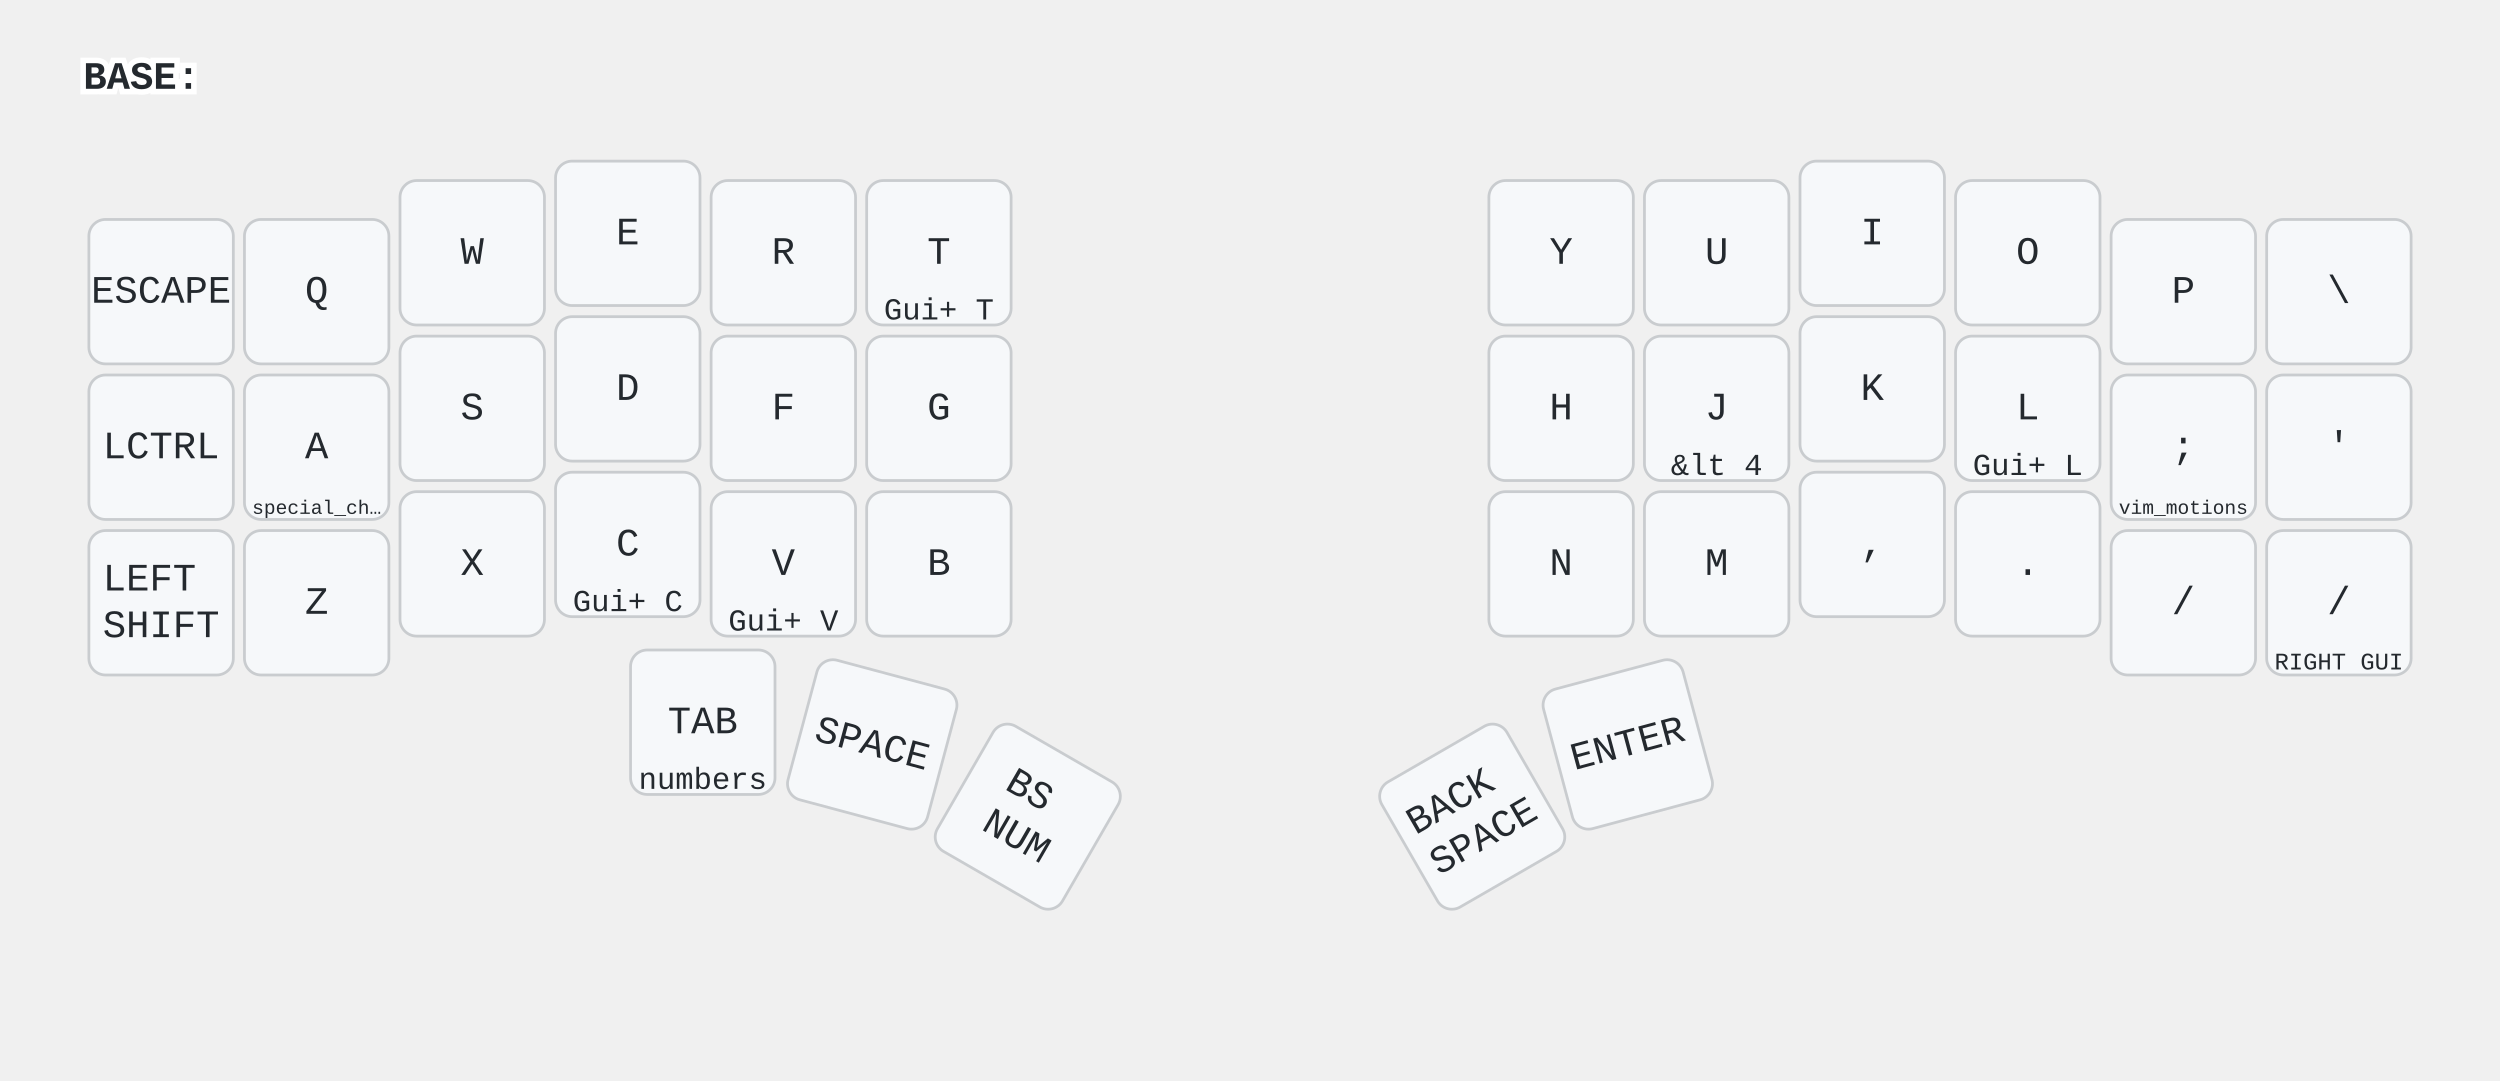
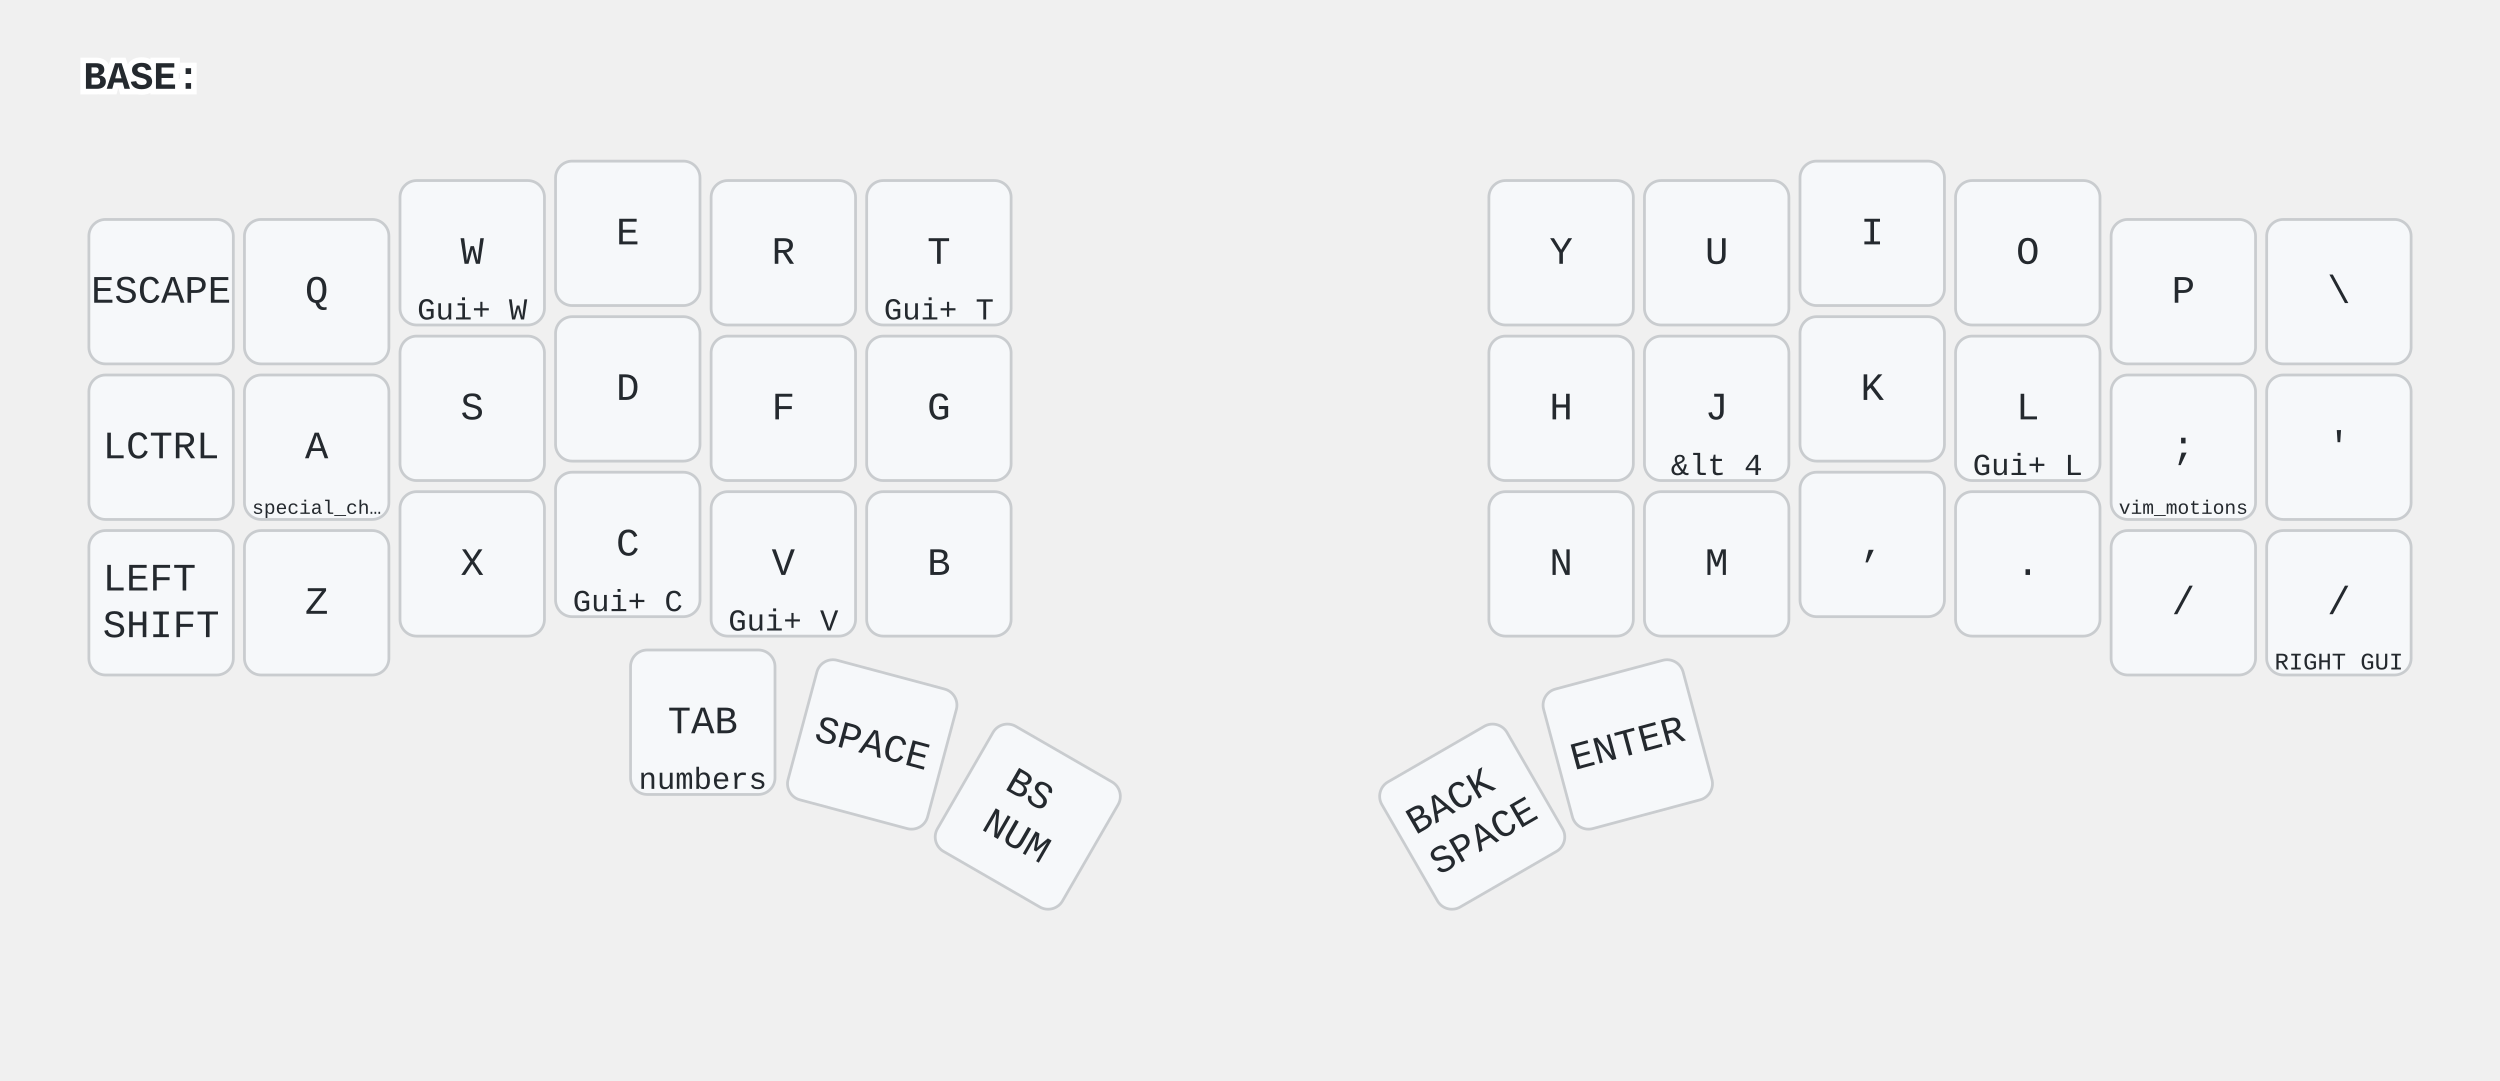
<svg xmlns="http://www.w3.org/2000/svg" width="900" height="389" viewBox="0 0 900 389" class="keymap">
  <style>/* inherit to force styles through use tags */
svg path {
    fill: inherit;
}

/* font and background color specifications */
svg.keymap {
    font-family: SFMono-Regular,Consolas,Liberation Mono,Menlo,monospace;
    font-size: 14px;
    font-kerning: normal;
    text-rendering: optimizeLegibility;
    fill: #24292e;
}

/* default key styling */
rect.key {
    fill: #f6f8fa;
}

rect.key, rect.combo {
    stroke: #c9cccf;
    stroke-width: 1;
}

/* default key side styling, only used is draw_key_sides is set */
rect.side {
    filter: brightness(90%);
}

/* color accent for combo boxes */
rect.combo, rect.combo-separate {
    fill: #cdf;
}

/* color accent for held keys */
rect.held, rect.combo.held {
    fill: #fdd;
}

/* color accent for ghost (optional) keys */
rect.ghost, rect.combo.ghost {
    stroke-dasharray: 4, 4;
    stroke-width: 2;
}

text {
    text-anchor: middle;
    dominant-baseline: middle;
}

/* styling for layer labels */
text.label {
    font-weight: bold;
    text-anchor: start;
    stroke: white;
    stroke-width: 4;
    paint-order: stroke;
}

/* styling for optional footer */
text.footer {
    text-anchor: end;
    dominant-baseline: auto;
    stroke: white;
    stroke-width: 4;
    paint-order: stroke;
}

/* styling for combo tap, and key non-tap label text */
text.combo, text.hold, text.shifted, text.left, text.right {
    font-size: 11px;
}

text.hold {
    text-anchor: middle;
    dominant-baseline: auto;
}

text.shifted {
    text-anchor: middle;
    dominant-baseline: hanging;
}

text.left {
    text-anchor: start;
}

text.right {
    text-anchor: end;
}

text.layer-activator {
    text-decoration: underline;
}

/* styling for hold/shifted label text in combo box */
text.combo.hold, text.combo.shifted, text.combo.left, text.combo.right {
    font-size: 8px;
}

/* lighter symbol for transparent keys */
text.trans {
    fill: #7b7e81;
}

/* styling for combo dendrons */
path.combo {
    stroke-width: 1;
    stroke: gray;
    fill: none;
}

/* Start Tabler Icons Cleanup */
/* cannot use height/width with glyphs */
.icon-tabler &gt; path {
    fill: inherit;
    stroke: inherit;
    stroke-width: 2;
}
/* hide tabler's default box */
.icon-tabler &gt; path[stroke="none"][fill="none"] {
    visibility: hidden;
}
/* End Tabler Icons Cleanup */

@media (prefers-color-scheme: dark) {
svg.keymap { fill: #d1d6db; }
rect.key { fill: #3f4750; }
rect.key, rect.combo { stroke: #60666c; }
rect.combo, rect.combo-separate { fill: #1f3d7a; }
rect.held, rect.combo.held { fill: #854747; }
text.label, text.footer { stroke: black; }
text.trans { fill: #7e8184; }
path.combo { stroke: #7f7f7f; }

}</style>
  <g transform="translate(30, 0)" class="layer-BASE">
    <text x="0" y="28" class="label" id="BASE">BASE:</text>
    <g transform="translate(0, 56)">
      <g transform="translate(28, 49)" class="key keypos-0">
        <rect rx="6" ry="6" x="-26" y="-26" width="52" height="52" class="key" />
        <text x="0" y="0" class="key tap">ESCAPE</text>
      </g>
      <g transform="translate(84, 49)" class="key keypos-1">
        <rect rx="6" ry="6" x="-26" y="-26" width="52" height="52" class="key" />
        <text x="0" y="0" class="key tap">Q</text>
      </g>
      <g transform="translate(140, 35)" class="key keypos-2">
        <rect rx="6" ry="6" x="-26" y="-26" width="52" height="52" class="key" />
        <text x="0" y="0" class="key tap">W</text>
+         <text x="0" y="24" class="key hold">Gui+ W</text>
      </g>
      <g transform="translate(196, 28)" class="key keypos-3">
        <rect rx="6" ry="6" x="-26" y="-26" width="52" height="52" class="key" />
        <text x="0" y="0" class="key tap">E</text>
      </g>
      <g transform="translate(252, 35)" class="key keypos-4">
        <rect rx="6" ry="6" x="-26" y="-26" width="52" height="52" class="key" />
        <text x="0" y="0" class="key tap">R</text>
      </g>
      <g transform="translate(308, 35)" class="key keypos-5">
        <rect rx="6" ry="6" x="-26" y="-26" width="52" height="52" class="key" />
        <text x="0" y="0" class="key tap">T</text>
        <text x="0" y="24" class="key hold">Gui+ T</text>
      </g>
      <g transform="translate(532, 35)" class="key keypos-6">
        <rect rx="6" ry="6" x="-26" y="-26" width="52" height="52" class="key" />
        <text x="0" y="0" class="key tap">Y</text>
      </g>
      <g transform="translate(588, 35)" class="key keypos-7">
        <rect rx="6" ry="6" x="-26" y="-26" width="52" height="52" class="key" />
        <text x="0" y="0" class="key tap">U</text>
      </g>
      <g transform="translate(644, 28)" class="key keypos-8">
        <rect rx="6" ry="6" x="-26" y="-26" width="52" height="52" class="key" />
        <text x="0" y="0" class="key tap">I</text>
      </g>
      <g transform="translate(700, 35)" class="key keypos-9">
        <rect rx="6" ry="6" x="-26" y="-26" width="52" height="52" class="key" />
        <text x="0" y="0" class="key tap">O</text>
      </g>
      <g transform="translate(756, 49)" class="key keypos-10">
        <rect rx="6" ry="6" x="-26" y="-26" width="52" height="52" class="key" />
        <text x="0" y="0" class="key tap">P</text>
      </g>
      <g transform="translate(812, 49)" class="key keypos-11">
        <rect rx="6" ry="6" x="-26" y="-26" width="52" height="52" class="key" />
        <text x="0" y="0" class="key tap">\</text>
      </g>
      <g transform="translate(28, 105)" class="key keypos-12">
        <rect rx="6" ry="6" x="-26" y="-26" width="52" height="52" class="key" />
        <text x="0" y="0" class="key tap">LCTRL</text>
      </g>
      <g transform="translate(84, 105)" class="key keypos-13">
        <rect rx="6" ry="6" x="-26" y="-26" width="52" height="52" class="key" />
        <text x="0" y="0" class="key tap">A</text>
        <text x="0" y="24" class="key hold">
          <tspan style="font-size: 64%">special_ch…</tspan>
        </text>
      </g>
      <g transform="translate(140, 91)" class="key keypos-14">
        <rect rx="6" ry="6" x="-26" y="-26" width="52" height="52" class="key" />
        <text x="0" y="0" class="key tap">S</text>
      </g>
      <g transform="translate(196, 84)" class="key keypos-15">
        <rect rx="6" ry="6" x="-26" y="-26" width="52" height="52" class="key" />
        <text x="0" y="0" class="key tap">D</text>
      </g>
      <g transform="translate(252, 91)" class="key keypos-16">
        <rect rx="6" ry="6" x="-26" y="-26" width="52" height="52" class="key" />
        <text x="0" y="0" class="key tap">F</text>
      </g>
      <g transform="translate(308, 91)" class="key keypos-17">
        <rect rx="6" ry="6" x="-26" y="-26" width="52" height="52" class="key" />
        <text x="0" y="0" class="key tap">G</text>
      </g>
      <g transform="translate(532, 91)" class="key keypos-18">
        <rect rx="6" ry="6" x="-26" y="-26" width="52" height="52" class="key" />
        <text x="0" y="0" class="key tap">H</text>
      </g>
      <g transform="translate(588, 91)" class="key keypos-19">
        <rect rx="6" ry="6" x="-26" y="-26" width="52" height="52" class="key" />
        <text x="0" y="0" class="key tap">J</text>
        <text x="0" y="24" class="key hold">&amp;lt 4</text>
      </g>
      <g transform="translate(644, 84)" class="key keypos-20">
        <rect rx="6" ry="6" x="-26" y="-26" width="52" height="52" class="key" />
        <text x="0" y="0" class="key tap">K</text>
      </g>
      <g transform="translate(700, 91)" class="key keypos-21">
        <rect rx="6" ry="6" x="-26" y="-26" width="52" height="52" class="key" />
        <text x="0" y="0" class="key tap">L</text>
        <text x="0" y="24" class="key hold">Gui+ L</text>
      </g>
      <g transform="translate(756, 105)" class="key keypos-22">
        <rect rx="6" ry="6" x="-26" y="-26" width="52" height="52" class="key" />
        <text x="0" y="0" class="key tap">;</text>
        <text x="0" y="24" class="key hold">
          <tspan style="font-size: 64%">vim_motions</tspan>
        </text>
      </g>
      <g transform="translate(812, 105)" class="key keypos-23">
        <rect rx="6" ry="6" x="-26" y="-26" width="52" height="52" class="key" />
        <text x="0" y="0" class="key tap">'</text>
      </g>
      <g transform="translate(28, 161)" class="key keypos-24">
        <rect rx="6" ry="6" x="-26" y="-26" width="52" height="52" class="key" />
        <text x="0" y="0" class="key tap">
          <tspan x="0" dy="-0.6em">LEFT</tspan>
          <tspan x="0" dy="1.2em">SHIFT</tspan>
        </text>
      </g>
      <g transform="translate(84, 161)" class="key keypos-25">
        <rect rx="6" ry="6" x="-26" y="-26" width="52" height="52" class="key" />
        <text x="0" y="0" class="key tap">Z</text>
      </g>
      <g transform="translate(140, 147)" class="key keypos-26">
        <rect rx="6" ry="6" x="-26" y="-26" width="52" height="52" class="key" />
        <text x="0" y="0" class="key tap">X</text>
      </g>
      <g transform="translate(196, 140)" class="key keypos-27">
        <rect rx="6" ry="6" x="-26" y="-26" width="52" height="52" class="key" />
        <text x="0" y="0" class="key tap">C</text>
        <text x="0" y="24" class="key hold">Gui+ C</text>
      </g>
      <g transform="translate(252, 147)" class="key keypos-28">
        <rect rx="6" ry="6" x="-26" y="-26" width="52" height="52" class="key" />
        <text x="0" y="0" class="key tap">V</text>
        <text x="0" y="24" class="key hold">Gui+ V</text>
      </g>
      <g transform="translate(308, 147)" class="key keypos-29">
        <rect rx="6" ry="6" x="-26" y="-26" width="52" height="52" class="key" />
        <text x="0" y="0" class="key tap">B</text>
      </g>
      <g transform="translate(532, 147)" class="key keypos-30">
        <rect rx="6" ry="6" x="-26" y="-26" width="52" height="52" class="key" />
        <text x="0" y="0" class="key tap">N</text>
      </g>
      <g transform="translate(588, 147)" class="key keypos-31">
        <rect rx="6" ry="6" x="-26" y="-26" width="52" height="52" class="key" />
        <text x="0" y="0" class="key tap">M</text>
      </g>
      <g transform="translate(644, 140)" class="key keypos-32">
        <rect rx="6" ry="6" x="-26" y="-26" width="52" height="52" class="key" />
        <text x="0" y="0" class="key tap">,</text>
      </g>
      <g transform="translate(700, 147)" class="key keypos-33">
        <rect rx="6" ry="6" x="-26" y="-26" width="52" height="52" class="key" />
        <text x="0" y="0" class="key tap">.</text>
      </g>
      <g transform="translate(756, 161)" class="key keypos-34">
        <rect rx="6" ry="6" x="-26" y="-26" width="52" height="52" class="key" />
        <text x="0" y="0" class="key tap">/</text>
      </g>
      <g transform="translate(812, 161)" class="key keypos-35">
        <rect rx="6" ry="6" x="-26" y="-26" width="52" height="52" class="key" />
        <text x="0" y="0" class="key tap">/</text>
        <text x="0" y="24" class="key hold">
          <tspan style="font-size: 78%">RIGHT GUI</tspan>
        </text>
      </g>
      <g transform="translate(223, 204)" class="key keypos-36">
        <rect rx="6" ry="6" x="-26" y="-26" width="52" height="52" class="key" />
        <text x="0" y="0" class="key tap">TAB</text>
        <text x="0" y="24" class="key hold">numbers</text>
      </g>
      <g transform="translate(284, 212) rotate(15.0)" class="key keypos-37">
        <rect rx="6" ry="6" x="-26" y="-26" width="52" height="52" class="key" />
        <text x="0" y="0" class="key tap">SPACE</text>
      </g>
      <g transform="translate(340, 238) rotate(30.0)" class="key keypos-38">
        <rect rx="6" ry="6" x="-26" y="-26" width="52" height="52" class="key" />
        <text x="0" y="0" class="key tap">
          <tspan x="0" dy="-0.6em">BS</tspan>
          <tspan x="0" dy="1.2em">NUM</tspan>
        </text>
      </g>
      <g transform="translate(500, 238) rotate(-30.0)" class="key keypos-39">
        <rect rx="6" ry="6" x="-26" y="-26" width="52" height="52" class="key" />
        <text x="0" y="0" class="key tap">
          <tspan x="0" dy="-0.6em">BACK</tspan>
          <tspan x="0" dy="1.2em">SPACE</tspan>
        </text>
      </g>
      <g transform="translate(556, 212) rotate(-15.0)" class="key keypos-40">
        <rect rx="6" ry="6" x="-26" y="-26" width="52" height="52" class="key" />
        <text x="0" y="0" class="key tap">ENTER</text>
      </g>
    </g>
  </g>
</svg>
